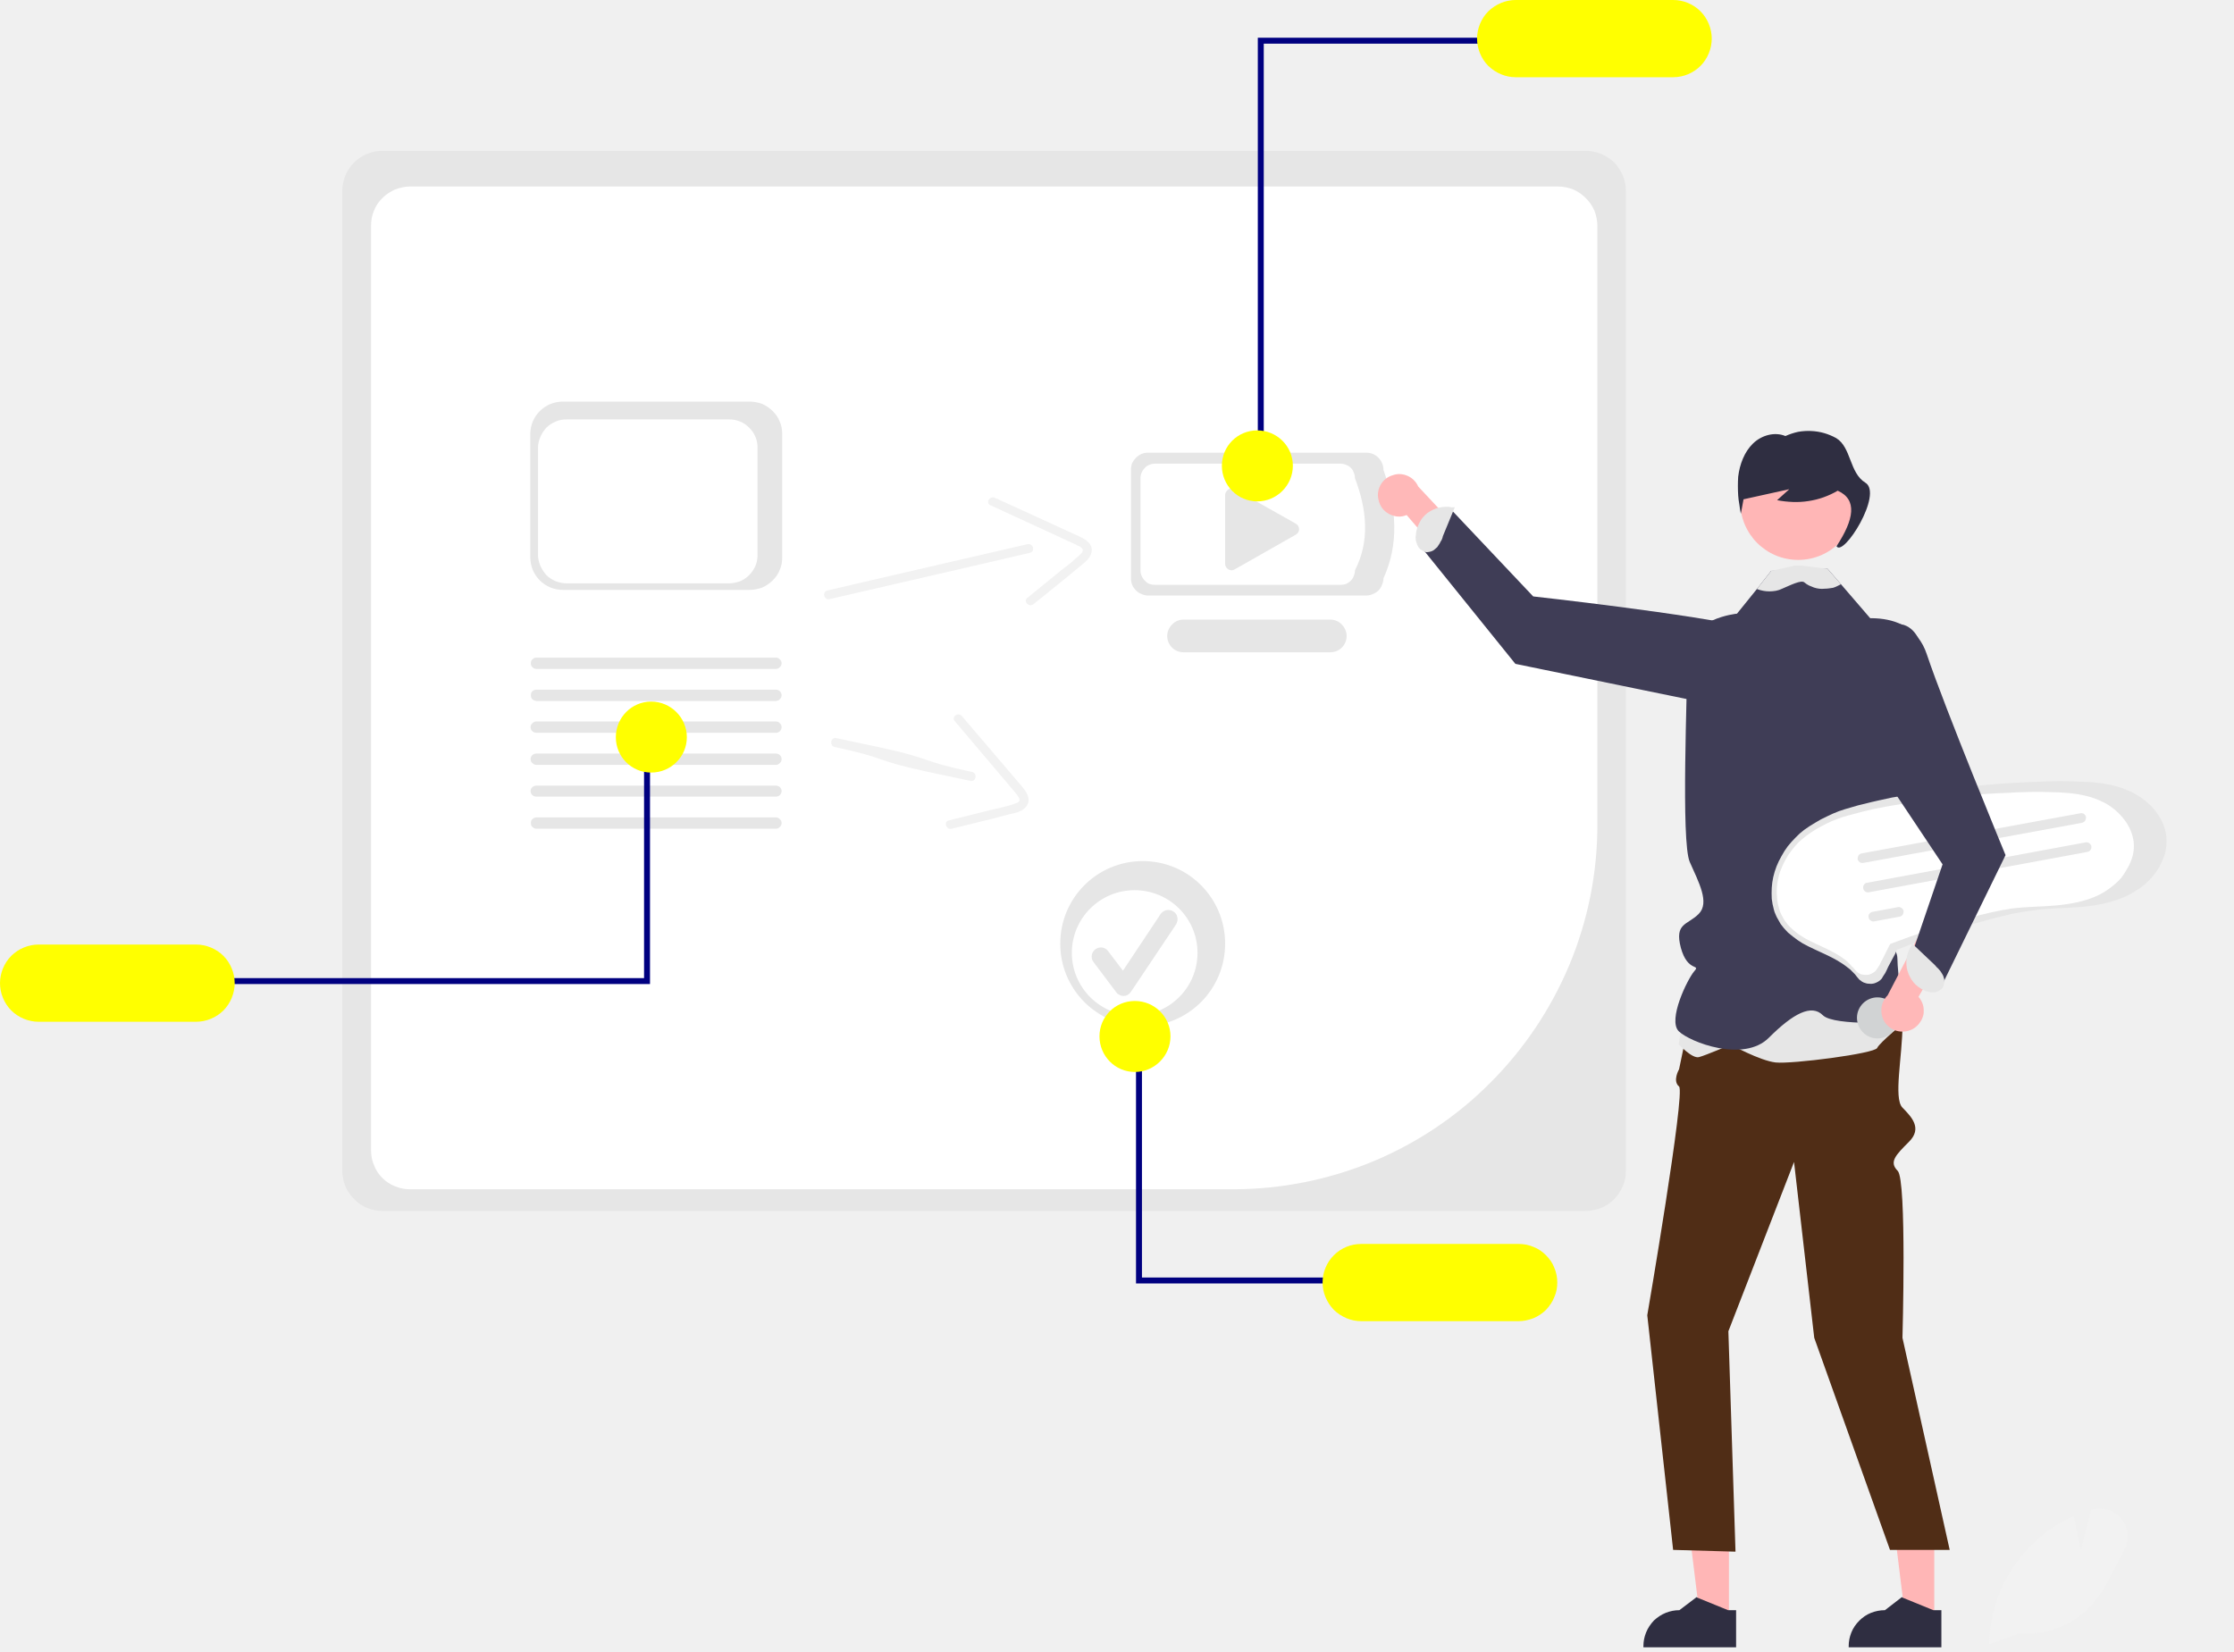
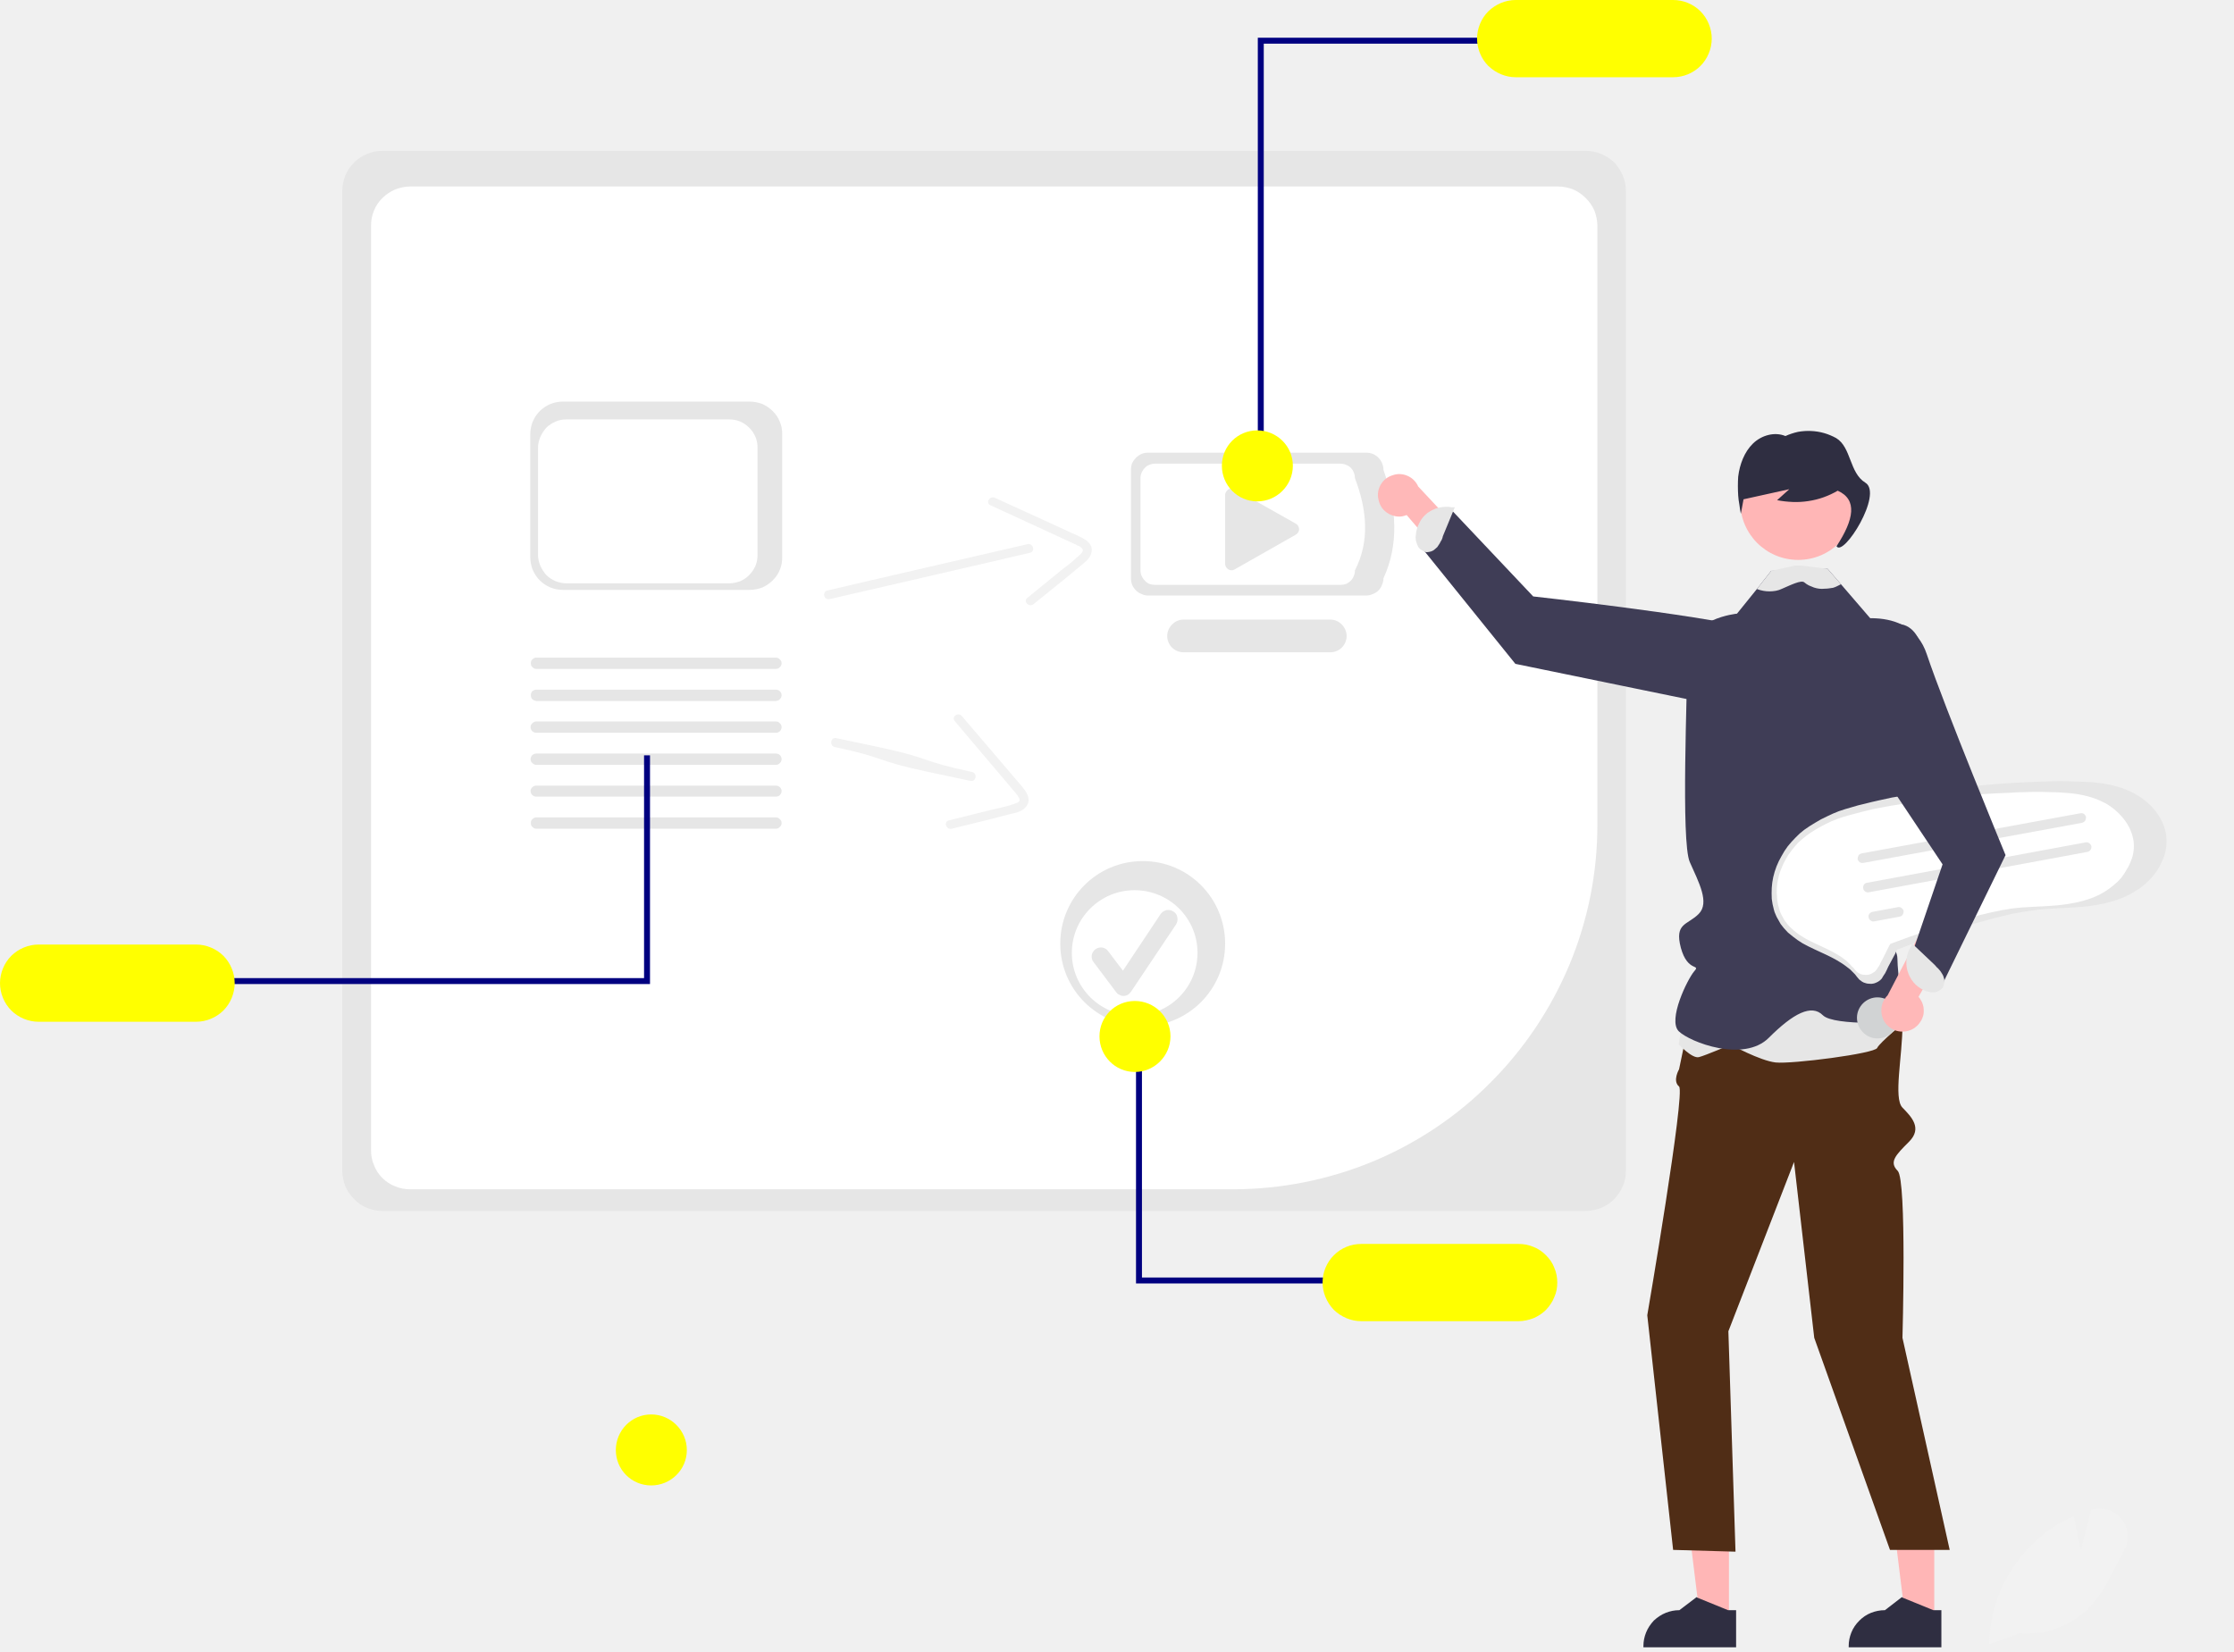
<svg xmlns="http://www.w3.org/2000/svg" version="1.2" viewBox="0 0 752 556" width="752" height="556" id="svg52" xml:space="preserve">
  <defs id="defs52" />
  <style id="style1">
		.s0 { fill: #e6e6e6 } 
		.s1 { fill: #ffffff } 
		.s2 { fill: #f2f2f2 } 
		.s3 { fill: #ffb8b8 } 
		.s4 { fill: #ffb6b6 } 
		.s5 { fill: #2f2e41 } 
		.s6 { fill: #3f3d56 } 
		.s7 { fill: #0ea2bd } 
		.s8 { fill: #d1d3d4 } 
	</style>
  <path id="Layer" class="s0" d="m533.7 407.7h-404.9c-1.8 0-3.6-0.4-5.2-1c-1.7-0.7-3.2-1.7-4.4-3c-1.3-1.3-2.3-2.8-3-4.4c-0.6-1.7-1-3.4-1-5.2v-329.7c0-1.8 0.4-3.6 1-5.2c0.7-1.7 1.7-3.2 3-4.5c1.2-1.2 2.7-2.2 4.4-2.9c1.6-0.7 3.4-1 5.2-1h404.9c1.8 0 3.6 0.3 5.2 1c1.7 0.7 3.2 1.7 4.5 2.9c1.2 1.3 2.2 2.8 2.9 4.5c0.7 1.6 1 3.4 1 5.2v329.7c0 1.8-0.3 3.5-1 5.2c-0.7 1.6-1.7 3.1-2.9 4.4c-1.3 1.3-2.8 2.3-4.5 3c-1.6 0.6-3.4 1-5.2 1z" />
  <path id="path1" class="s1" d="m 524.6,62.792 c 1.7,0 3.4,0.4 5,1 1.6,0.7 3,1.7 4.2,2.9 1.2,1.2 2.2,2.6 2.9,4.2 0.6,1.6 1,3.3 1,5.1 V 277.892 c 0,16.1 -3.2,32 -9.4,46.9 -6.2,14.8 -15.2,28.3 -26.6,39.7 -11.3,11.4 -24.8,20.4 -39.7,26.6 -14.8,6.1 -30.8,9.3 -46.9,9.3 H 138 c -1.7,0 -3.4,-0.3 -5,-1 -1.6,-0.6 -3.1,-1.6 -4.3,-2.8 -1.2,-1.2 -2.2,-2.7 -2.8,-4.3 -0.7,-1.6 -1,-3.3 -1,-5 V 75.992 c 0,-1.8 0.3,-3.5 1,-5.1 0.6,-1.6 1.6,-3 2.8,-4.2 1.2,-1.2 2.7,-2.2 4.3,-2.9 1.6,-0.6 3.3,-1 5,-1 z" />
  <path id="path2" class="s0" d="m459.9 200.5h-73.4q-1.2 0-2.2-0.5q-1.1-0.4-1.9-1.2q-0.8-0.8-1.3-1.9q-0.4-1.1-0.4-2.2v-36.5q0-1.2 0.4-2.3q0.5-1 1.3-1.8q0.8-0.8 1.9-1.3q1-0.4 2.2-0.4h73.4q1.1 0 2.2 0.4q1.1 0.5 1.9 1.3q0.8 0.8 1.2 1.8q0.5 1.1 0.5 2.3c4.5 12.9 5.2 25.2 0 36.5q0 1.1-0.5 2.2q-0.4 1.1-1.2 1.9q-0.8 0.8-1.9 1.2q-1.1 0.5-2.2 0.5z" />
  <path id="path3" class="s1" d="m451.2 196.9h-62.4q-1 0-1.9-0.3q-0.9-0.4-1.5-1.1q-0.7-0.7-1.1-1.6q-0.4-0.9-0.4-1.9v-31q0-1 0.4-1.9q0.4-0.9 1.1-1.6q0.6-0.7 1.5-1q0.9-0.4 1.9-0.4h62.4q1 0 1.9 0.4q0.9 0.3 1.6 1q0.7 0.7 1 1.6q0.4 0.9 0.4 1.9c4.2 11 4.9 21.5 0 31q0 1-0.4 1.9q-0.3 0.9-1 1.6q-0.7 0.7-1.6 1.1q-0.9 0.3-1.9 0.3z" />
  <path id="path4" class="s0" d="m447.8 219.6h-49.4c-1.5 0-2.9-0.6-3.9-1.6c-1-1-1.6-2.4-1.6-3.9c0-1.4 0.6-2.8 1.6-3.8c1-1.1 2.4-1.7 3.9-1.7h49.4c1.5 0 2.9 0.6 3.9 1.7c1 1 1.6 2.4 1.6 3.8c0 1.5-0.6 2.9-1.6 3.9c-1 1-2.4 1.6-3.9 1.6z" />
  <path id="path5" class="s0" d="m414.9 164.5q0.1 0 0.2 0q0.2 0.1 0.3 0.1q0.1 0.1 0.2 0.1l20.6 11.6q0.5 0.3 0.8 0.8q0.3 0.5 0.3 1.1q0 0.5-0.3 1q-0.3 0.5-0.8 0.8l-20.6 11.7q-0.5 0.3-1 0.3q-0.6 0-1.1-0.3q-0.5-0.3-0.8-0.8q-0.3-0.5-0.3-1v-23.3q0-0.4 0.2-0.8q0.2-0.4 0.5-0.7q0.3-0.3 0.7-0.5q0.4-0.1 0.8-0.1q0.1 0 0.3 0z" />
  <path id="path6" class="s2" d="m715.5 513.7q0.6 1.3 0.7 2.7q0.1 1.4-0.2 2.8q-0.2 1.3-0.9 2.6c-0.8 1.5-1.6 3-2.4 4.5c-2.6 5.2-5.3 10.6-9.3 14.8q-2.2 2.3-5 4.1q-2.7 1.8-5.8 2.9q-3 1.2-6.3 1.6q-3.2 0.5-6.5 0.2l-9.7 3.5l-0.5 0.1v-0.1v-0.3q0.1-5.2 1.4-10.4q1.3-5.1 3.6-9.8q2.4-4.7 5.7-8.8q3.3-4.1 7.4-7.4q1.1-0.9 2.4-1.8q1.2-0.8 2.4-1.6q1.3-0.7 2.6-1.4q1.3-0.7 2.7-1.3l0.3-0.1l0.1 0.3c0.7 4.5 1.8 9 2.3 11l3.4-13.5l0.4-0.1q1.3-0.4 2.7-0.3q1.4 0 2.7 0.4q1.3 0.4 2.4 1.2q1.2 0.8 2 1.9q0.9 1 1.4 2.3z" />
  <path id="path7" class="s3" d="m464.8 163.1c0.9-1.5 2.3-2.6 4-3.1c1.6-0.6 3.4-0.5 5 0.2c1.6 0.7 2.9 2 3.6 3.6l29.1 31.1l-3.7 12.6l-29.3-34.1c-1 0.4-2 0.6-3.1 0.5c-1-0.1-2-0.4-2.9-0.9c-0.9-0.5-1.7-1.2-2.3-2c-0.6-0.9-1-1.8-1.2-2.9c-0.4-1.7-0.1-3.4 0.8-5z" />
  <path id="path8" class="s4" d="m582 545.2h-9.7l-4.6-37.3h14.3v37.3z" />
  <path id="path9" class="s5" d="m584.4 542.1v12.5h-31.2v-0.4c0-1.6 0.3-3.1 0.9-4.6c0.6-1.5 1.5-2.8 2.6-4c1.2-1.1 2.5-2 4-2.6c1.5-0.6 3-0.9 4.6-0.9l5.8-4.4l0.3 0.2l10.3 4.2z" />
  <path id="path10" class="s4" d="m651.1 545.2h-9.7l-4.6-37.3h14.3v37.3z" />
  <path id="path11" class="s5" d="m653.5 542.1v12.5h-31.2v-0.4c0-1.6 0.3-3.1 0.9-4.6c0.6-1.5 1.5-2.8 2.7-4c1.1-1.1 2.4-2 3.9-2.6c1.5-0.6 3.1-0.9 4.7-0.9l5.7-4.4l0.3 0.2l10.3 4.2z" />
  <path id="path12" class="s5" d="m628.2 322.1c0 0 12.2 12.6 12.2 23c0 10.4-3.1 24.7 0 27.8c3 3.1 6.8 6.9 2.2 11.5c-4.5 4.5-6.8 6.8-3.8 9.8c3.1 3.1 1.6 56.2 1.6 56.2l15.9 71.4h-20.1l-25.5-71.4l-6.8-59.2l-22.1 57l2.4 74.2l-21-0.6l-8.7-79c0 0 12.9-75.1 10.7-77c-2.3-1.9 0-5.8 0-5.8l6-28.8z" style="fill:#502d16" />
  <path id="path13" class="s6" d="m583.1 238.5l-73-15l-30.9-38.3l9.4-13.5l27.5 29.1c0 0 54.4 6 73.4 10.7c19 4.7 14.9 21 14.9 21z" />
  <path id="path14" class="s0" d="m483 184.9q-0.4 0.4-0.9 0.6q-0.4 0.2-1 0.3q-0.5 0.1-1 0.1q-0.5-0.1-0.9-0.3q-0.4-0.2-0.8-0.5q-0.4-0.2-0.7-0.6q-0.3-0.3-0.5-0.8q-0.2-0.4-0.3-0.8q-0.2-0.5-0.3-0.9q0-0.5-0.1-1q0-0.4 0.1-0.9c0.1-1.4 0.5-2.8 1.2-4.1c0.6-1.3 1.6-2.4 2.7-3.3c1.2-0.8 2.5-1.5 3.9-1.8c1.4-0.3 2.9-0.4 4.3-0.1h1l-4 9.7q-0.1 0.5-0.3 1q-0.2 0.5-0.5 0.9q-0.2 0.5-0.5 0.9q-0.3 0.5-0.6 0.9q-0.4 0.4-0.8 0.7z" />
  <path id="path15" class="s0" d="m638 322.8l3.5 21c0 0-8.8 7.2-9.6 9c-0.7 1.9-28.8 5.5-34.2 4.9c-5.3-0.6-15.1-6-15.1-6c0 0-8.4 3.6-10.7 4.2c-2.3 0.6-6.8-4.3-6.8-4.3l2.3-16.5z" />
  <path id="path16" class="s6" d="m641.4 277.3c0 0-2 15.9-0.5 17.4c1.6 1.5-1.5 10.7-4.5 16.8c-3 6 2.3 6.8 2.3 11.3c0 4.6 2.2 21.3 2.2 21.3c0 0-23.5 1.5-27.3-2.3c-3.8-3.8-9.9-0.7-18.2 7.6c-8.4 8.4-26.5 1.5-30.3-2.2c-3.8-3.8 2.9-17.5 5.2-20.2c2.3-2.6-2.2 0.5-4.5-7.9c-2.2-8.4 2.2-7.6 6-11.4c3.8-3.8 0-10.7-3-17.5c-3-6.8-0.8-57.7-0.8-69.9c0-12.1 16.7-13.7 16.7-13.7l6.7-8.3l4.8-6.1l9.5-0.4h0.3l9.2-0.3l4.5 5.2l9.9 11.5l11.3 2.2c9.2 3.1 6.9 22.1 6.9 22.1z" />
  <path id="path17" class="s4" d="m605.3 188.5c-10.8 0-19.5-8.7-19.5-19.5c0-10.8 8.7-19.5 19.5-19.5c10.8 0 19.5 8.7 19.5 19.5c0 10.8-8.7 19.5-19.5 19.5z" />
  <path id="path18" class="s5" d="m618.2 183.9c5.9-9 7.1-15.7 0.4-18.7q-2.2 1.3-4.7 2.2q-2.5 0.9-5.2 1.3q-2.6 0.4-5.2 0.3q-2.7-0.1-5.3-0.6q2.1-1.9 4.1-3.7l-15.4 3.4q-0.4 2.4-0.9 4.9q-0.3-1.5-0.5-3.1q-0.3-1.6-0.4-3.1q-0.1-1.6-0.1-3.2q0-1.6 0.1-3.1c0.5-4.2 2.1-8.4 5-11.2c2.9-2.8 7.3-4 10.9-2.5q2-0.9 4.2-1.4q2.2-0.4 4.4-0.3q2.3 0.1 4.4 0.7q2.1 0.6 4.1 1.7c5.1 3.1 4.4 11.7 9.8 15c6.1 3.7-7.4 25.2-9.7 21.4z" />
  <path id="path19" class="s0" d="m619.7 196.7q0 0 0 0q-0.1 0-0.1 0q0 0 0 0q0 0.1-0.1 0.1q-0.6 0.3-1.2 0.6q-0.6 0.3-1.3 0.5q-0.7 0.1-1.4 0.2q-0.7 0.1-1.4 0.1q-0.9 0.1-1.8 0q-0.9-0.1-1.8-0.4q-0.8-0.3-1.7-0.7q-0.8-0.4-1.5-1c-1-1-4.9 1-7.5 2.1q-1 0.5-2.1 0.7q-1.1 0.2-2.2 0.2q-1.1 0-2.1-0.2q-1.1-0.2-2.1-0.6l4.8-6.1l8-1.8h2l9 1.1z" />
  <path id="path20" class="s6" d="m425.4 155.7h-2v-143h78.6v2h-76.6v141z" style="fill:#000080" />
  <path id="path21" class="s7" d="m572.4 3.8c2.4 2.4 3.8 5.8 3.8 9.2c0 3.4-1.4 6.8-3.8 9.2c-2.4 2.4-5.7 3.8-9.2 3.8h-53c-3.4 0-6.7-1.4-9.2-3.8c-2.4-2.4-3.8-5.8-3.8-9.2c0-3.4 1.4-6.8 3.8-9.2c2.5-2.4 5.8-3.8 9.2-3.8h53c3.5 0 6.8 1.4 9.2 3.8z" style="fill:#ffff00" />
  <path id="path22" class="s7" d="m423.2 168.8c-6.6 0-11.9-5.4-11.9-12c0-6.6 5.3-11.9 11.9-11.9c6.6 0 12 5.3 12 11.9c0 6.6-5.4 12-12 12z" style="fill:#ffff00" />
  <path id="path23" class="s2" d="m278.5 198.8l15-3.5l52.4-12.1c1.9-0.4 2.7 2.5 0.8 2.9l-15 3.5l-52.4 12.1c-1.9 0.5-2.7-2.4-0.8-2.9z" />
  <path id="path24" class="s2" d="m334.9 167.6l13.8 6.3l12.2 5.6c2.8 1.3 7.7 2.9 6.4 6.9c-0.6 1.9-2.4 3.1-3.8 4.3l-5.2 4.3l-10.4 8.4c-1.5 1.2-3.6-0.9-2.1-2.1l11.9-9.7q0.8-0.6 1.6-1.2q0.7-0.6 1.5-1.2q0.7-0.6 1.4-1.3q0.8-0.6 1.5-1.3c0.6-0.6 1.2-1.4 0.4-2.1q-0.3-0.2-0.6-0.5q-0.3-0.2-0.7-0.3q-0.3-0.2-0.7-0.4q-0.3-0.1-0.7-0.3l-28-12.9c-1.8-0.8-0.2-3.3 1.5-2.5z" />
  <path id="path25" class="s0" d="m729.2 281.4q0.1 0.9 0.1 1.8q0 0.9-0.1 1.8q-0.1 0.9-0.3 1.8q-0.2 0.9-0.5 1.7q-0.7 1.8-1.6 3.5q-1 1.6-2.2 3.1q-1.2 1.4-2.7 2.7q-1.4 1.2-3.1 2.2c-5.3 3.4-11.7 4.7-17.8 5.3c-5.8 0.5-11.6 0.4-17.3 1.3q-1.7 0.2-3.3 0.5q-1.6 0.3-3.3 0.6q-1.6 0.4-3.3 0.8q-1.6 0.4-3.2 0.8c-8.4 2.2-16.6 4.8-24.8 7.7q-3.3 1.2-6.6 2.5q0 0-0.1 0q-0.1 0-0.2 0.1q-0.1 0-0.1 0q-0.1 0.1-0.2 0.1c0 0-0.1 0-0.1 0.1c-0.1 0 0.2-0.2 0.1 0q-0.1 0.1-0.2 0.3q-0.1 0.1-0.2 0.3q0 0.1-0.1 0.3q-0.1 0.1-0.1 0.3l-2.4 4.5q-0.2 0.5-0.5 1.1q-0.2 0.5-0.5 1q-0.3 0.5-0.6 0.9q-0.3 0.5-0.6 1q-0.5 0.6-1.2 1q-0.7 0.4-1.4 0.6q-0.8 0.2-1.6 0.1q-0.8 0-1.5-0.3q-0.4-0.1-0.7-0.3q-0.4-0.2-0.7-0.5q-0.4-0.2-0.6-0.5q-0.3-0.3-0.6-0.7q-0.3-0.4-0.7-0.9q-0.4-0.4-0.8-0.8q-0.4-0.4-0.8-0.8q-0.4-0.3-0.9-0.7c-4.5-3.6-10.1-5.3-15.1-8.1q-0.8-0.5-1.7-1.1q-0.8-0.6-1.6-1.2q-0.8-0.6-1.6-1.3q-0.7-0.7-1.4-1.5q-0.6-0.7-1.1-1.4q-0.5-0.8-0.9-1.6q-0.5-0.8-0.8-1.6q-0.4-0.8-0.6-1.7q-0.5-1.8-0.7-3.6q-0.1-1.9 0-3.7q0.1-1.8 0.5-3.6q0.4-1.8 1.1-3.6q0.7-1.8 1.7-3.5q0.9-1.7 2.1-3.3q1.2-1.5 2.6-2.9q1.3-1.4 2.9-2.6q1.8-1.3 3.7-2.4q1.9-1.2 3.9-2.1q2-1 4.1-1.8q2-0.7 4.2-1.3q2.2-0.7 4.5-1.2q2.3-0.6 4.6-1.1q2.3-0.5 4.6-1q2.3-0.4 4.6-0.7q10.4-1.8 20.8-2.9q10.5-1.2 21-1.6q2.5-0.1 5-0.2q2.6-0.1 5.1-0.1q2.5 0 5.1 0.1q2.5 0.1 5 0.2c6 0.4 12 1.7 17 5.1c4.5 3 8 7.6 8.7 13z" />
  <path id="path26" class="s1" d="m718.2 283.2q0.1 0.8 0.1 1.6q0 0.9-0.1 1.7q-0.1 0.8-0.3 1.6q-0.2 0.8-0.5 1.5q-0.6 1.7-1.5 3.1q-0.8 1.5-1.9 2.9q-1.1 1.3-2.5 2.4q-1.3 1.1-2.7 2c-4.8 3.1-10.6 4.2-16.2 4.8c-5.2 0.5-10.4 0.4-15.6 1.1q-1.5 0.3-3 0.5q-1.5 0.3-2.9 0.6q-1.5 0.3-3 0.7q-1.5 0.3-2.9 0.7c-7.6 2-15 4.4-22.4 7q-3 1.1-6 2.2q0 0-0.1 0q-0.1 0.1-0.1 0.1q-0.1 0-0.2 0.1q0 0-0.1 0c0 0-0.1 0-0.1 0.1c-0.1 0 0.2-0.2 0 0q0 0.1-0.1 0.3q-0.1 0.1-0.2 0.2q0 0.1-0.1 0.3q0 0.1-0.1 0.2l-2.1 4.2q-0.2 0.4-0.5 0.9q-0.2 0.5-0.4 0.9q-0.3 0.5-0.6 0.9q-0.3 0.4-0.6 0.9q-0.4 0.5-1 0.8q-0.6 0.4-1.3 0.6q-0.7 0.2-1.4 0.1q-0.7 0-1.4-0.2q-0.3-0.2-0.7-0.4q-0.3-0.1-0.6-0.4q-0.3-0.2-0.5-0.5q-0.3-0.3-0.5-0.6q-0.3-0.4-0.7-0.7q-0.3-0.4-0.7-0.8q-0.4-0.3-0.7-0.7q-0.4-0.3-0.8-0.7c-4.1-3.2-9.1-4.8-13.6-7.3q-0.8-0.5-1.6-1q-0.8-0.5-1.5-1.1q-0.7-0.5-1.4-1.2q-0.7-0.6-1.3-1.3q-0.5-0.6-1-1.3q-0.4-0.6-0.8-1.4q-0.4-0.7-0.7-1.4q-0.3-0.8-0.5-1.6q-0.5-1.6-0.6-3.3q-0.2-1.6-0.1-3.3q0.1-1.7 0.5-3.3q0.3-1.6 1-3.2q0.6-1.6 1.5-3.2q0.8-1.5 1.9-2.9q1.1-1.4 2.3-2.7q1.3-1.2 2.7-2.3q1.6-1.2 3.3-2.2q1.7-1 3.5-1.9q1.8-0.9 3.7-1.6q1.9-0.7 3.8-1.2q2.1-0.6 4.1-1.1q2.1-0.5 4.1-1q2.1-0.4 4.2-0.8q2.1-0.4 4.2-0.7q9.3-1.7 18.8-2.7q9.4-1 18.9-1.3q2.3-0.2 4.6-0.2q2.3-0.1 4.6-0.1q2.3 0 4.6 0.1q2.3 0 4.5 0.2c5.4 0.3 10.9 1.5 15.4 4.5c4 2.8 7.2 6.9 7.9 11.8z" />
  <path id="path27" class="s0" d="m700.9 277l-73.6 13.5c-0.5 0.1-0.9 0-1.3-0.2c-0.3-0.3-0.6-0.6-0.7-1.1c0-0.4 0.1-0.8 0.3-1.2c0.2-0.3 0.6-0.6 1.1-0.7l73.6-13.5c0.4-0.1 0.8 0 1.2 0.2c0.3 0.3 0.6 0.6 0.7 1.1c0 0.4-0.1 0.8-0.3 1.2c-0.2 0.3-0.6 0.6-1 0.7z" />
  <path id="path28" class="s0" d="m702.7 286.8l-73.6 13.6c-0.5 0.1-0.9 0-1.3-0.3c-0.3-0.2-0.6-0.6-0.6-1c-0.1-0.5 0-0.9 0.2-1.2c0.3-0.4 0.6-0.7 1.1-0.7l73.6-13.6c0.4-0.1 0.8 0 1.2 0.3c0.3 0.2 0.6 0.6 0.7 1c0 0.4 0 0.9-0.3 1.2c-0.2 0.4-0.6 0.6-1 0.7z" />
  <path id="path29" class="s0" d="m639.5 308.6l-8.6 1.6c-0.4 0.1-0.9 0-1.2-0.3c-0.4-0.2-0.6-0.6-0.7-1c-0.1-0.4 0-0.9 0.2-1.2c0.3-0.4 0.7-0.6 1.1-0.7l8.6-1.6c0.4-0.1 0.8 0 1.2 0.3c0.3 0.2 0.6 0.6 0.7 1c0 0.4-0.1 0.9-0.3 1.2c-0.2 0.4-0.6 0.6-1 0.7z" />
  <path id="path30" class="s8" d="m633.2 349.5c-3.7 0.7-7.3-1.8-8-5.6c-0.7-3.7 1.8-7.3 5.5-8c3.8-0.7 7.4 1.8 8.1 5.5c0.7 3.8-1.8 7.4-5.6 8.1z" />
  <path id="path31" class="s0" d="m252.3 198.6h-62.8c-1.5 0-2.9-0.3-4.2-0.8c-1.4-0.6-2.6-1.4-3.6-2.4c-1-1-1.8-2.2-2.4-3.6c-0.5-1.3-0.8-2.7-0.8-4.2v-41.4c0-1.5 0.3-2.9 0.8-4.2c0.6-1.4 1.4-2.6 2.4-3.6c1-1 2.2-1.8 3.6-2.4c1.3-0.5 2.7-0.8 4.2-0.8h62.8c1.5 0 2.9 0.3 4.3 0.8c1.3 0.6 2.5 1.4 3.5 2.4c1 1 1.9 2.2 2.4 3.6c0.6 1.3 0.8 2.7 0.8 4.2v41.4c0 1.5-0.2 2.9-0.8 4.2c-0.5 1.4-1.4 2.6-2.4 3.6c-1 1-2.2 1.8-3.5 2.4c-1.4 0.5-2.8 0.8-4.3 0.8z" />
  <path id="path32" class="s1" d="m245.4 196.4h-54.7c-1.2 0-2.5-0.3-3.6-0.7c-1.2-0.5-2.3-1.2-3.2-2.1c-0.8-0.9-1.5-2-2-3.1c-0.5-1.2-0.8-2.4-0.8-3.7v-36c0-1.3 0.3-2.6 0.8-3.7c0.5-1.2 1.2-2.2 2-3.1c0.9-0.9 2-1.6 3.2-2.1c1.1-0.5 2.4-0.7 3.6-0.7h54.7c1.3 0 2.5 0.2 3.7 0.7c1.2 0.5 2.2 1.2 3.1 2.1c0.9 0.9 1.6 1.9 2.1 3.1c0.5 1.1 0.7 2.4 0.7 3.7v36c0 1.3-0.2 2.5-0.7 3.7c-0.5 1.1-1.2 2.2-2.1 3.1c-0.9 0.9-1.9 1.6-3.1 2.1c-1.2 0.4-2.4 0.7-3.7 0.7z" />
  <path id="path33" class="s0" d="m261.2 236h-80.7c-0.5-0.1-0.9-0.2-1.3-0.6c-0.4-0.4-0.5-0.8-0.5-1.3c0-0.5 0.1-1 0.5-1.4c0.4-0.3 0.8-0.5 1.3-0.5h80.7c0.5 0 1 0.2 1.3 0.5c0.4 0.4 0.6 0.9 0.6 1.4c0 0.5-0.2 0.9-0.6 1.3c-0.3 0.4-0.8 0.5-1.3 0.6z" />
  <path id="path34" class="s0" d="m261.2 225.2h-80.7c-0.5 0-0.9-0.2-1.3-0.6c-0.4-0.3-0.5-0.8-0.5-1.3c0-0.5 0.1-1 0.5-1.3c0.4-0.4 0.8-0.6 1.3-0.6h80.7c0.5 0 1 0.2 1.3 0.6c0.4 0.3 0.6 0.8 0.6 1.3c0 0.5-0.2 1-0.6 1.3c-0.3 0.4-0.8 0.6-1.3 0.6z" />
  <path id="path35" class="s0" d="m261.2 246.7h-80.7c-0.5 0-0.9-0.2-1.3-0.5c-0.4-0.4-0.6-0.9-0.6-1.4c0-0.5 0.2-1 0.6-1.3c0.4-0.4 0.8-0.6 1.3-0.6h80.7c0.5 0 1 0.2 1.3 0.6c0.4 0.3 0.6 0.8 0.6 1.3c0 0.5-0.2 1-0.6 1.4c-0.3 0.3-0.8 0.5-1.3 0.5z" />
  <path id="path36" class="s0" d="m261.2 257.5h-80.7c-0.5 0-0.9-0.2-1.3-0.6c-0.4-0.3-0.6-0.8-0.6-1.3c0-0.5 0.2-1 0.6-1.4c0.4-0.3 0.8-0.5 1.3-0.5h80.7c0.5 0 1 0.2 1.3 0.5c0.4 0.4 0.6 0.9 0.6 1.4c0 0.5-0.2 1-0.6 1.3c-0.3 0.4-0.8 0.6-1.3 0.6z" />
  <path id="path37" class="s0" d="m261.2 268.2h-80.7c-0.5 0-0.9-0.2-1.3-0.5c-0.4-0.4-0.6-0.9-0.6-1.4c0-0.5 0.2-0.9 0.6-1.3c0.4-0.3 0.8-0.5 1.3-0.5h80.7c0.5 0 1 0.2 1.3 0.5c0.4 0.4 0.6 0.8 0.6 1.3c0 0.5-0.2 1-0.6 1.4c-0.3 0.3-0.8 0.5-1.3 0.5z" />
  <path id="path38" class="s0" d="m261.2 279h-80.7c-0.5 0-0.9-0.2-1.3-0.6c-0.4-0.3-0.5-0.8-0.5-1.3c0-0.5 0.1-1 0.5-1.3c0.4-0.4 0.8-0.6 1.3-0.6h80.7c0.5 0 1 0.2 1.3 0.6c0.4 0.3 0.6 0.8 0.6 1.3c0 0.5-0.2 1-0.6 1.3c-0.3 0.4-0.8 0.6-1.3 0.6z" />
  <path id="path39" class="s6" d="m216.8 254.3h2v77h-144.6v-2h142.6v-75z" style="fill:#000080" />
  <path id="path40" class="s7" d="m3.8 340.2c-2.4-2.4-3.8-5.8-3.8-9.2c0-3.4 1.4-6.8 3.8-9.2c2.4-2.4 5.8-3.8 9.2-3.8h53c3.4 0 6.8 1.4 9.2 3.8c2.4 2.4 3.8 5.8 3.8 9.2c0 3.4-1.4 6.8-3.8 9.2c-2.4 2.4-5.8 3.8-9.2 3.8h-53c-3.4 0-6.8-1.4-9.2-3.8z" style="fill:#ffff00" />
-   <path id="path41" class="s7" d="m219.2 260.1c-6.6 0-11.9-5.3-11.9-11.9c0-6.6 5.3-12 11.9-12c6.6 0 12 5.4 12 12c0 6.6-5.4 11.9-12 11.9z" style="fill:#ffff00" />
+   <path id="path41" class="s7" d="m219.2 500.1c-6.6 0-11.9-5.3-11.9-11.9c0-6.6 5.3-12 11.9-12c6.6 0 12 5.4 12 12c0 6.6-5.4 11.9-12 11.9z" style="fill:#ffff00" />
  <path id="path42" class="s2" d="m281.5 248.5l15.1 3.2c17.5 3.8 13.1 4.5 30.6 8.2c1.9 0.4 1.4 3.4-0.5 3l-15.1-3.2c-17.6-3.8-13.1-4.5-30.6-8.2c-1.9-0.4-1.4-3.4 0.5-3z" />
  <path id="path43" class="s2" d="m323.8 241.1l9.9 11.6l8.7 10.2c1.9 2.3 5.7 5.8 2.8 8.9c-1.3 1.5-3.4 1.9-5.3 2.3l-6.5 1.7l-13 3.2c-1.9 0.5-2.9-2.3-1-2.8l14.9-3.7q1-0.2 1.9-0.4q1-0.3 1.9-0.5q1-0.2 1.9-0.5q0.9-0.3 1.8-0.6c0.9-0.3 1.7-0.7 1.3-1.7q-0.2-0.4-0.4-0.7q-0.2-0.3-0.4-0.6q-0.2-0.3-0.5-0.6q-0.2-0.3-0.5-0.6l-19.9-23.5c-1.3-1.5 1.2-3.2 2.4-1.7z" />
  <path id="path44" class="s0" d="m384.7 345.5c-15.4 0-27.8-12.4-27.8-27.8c0-15.4 12.4-27.8 27.8-27.8c15.3 0 27.7 12.4 27.7 27.8c0 15.4-12.4 27.8-27.7 27.8z" />
  <path id="path45" class="s1" d="m381.9 341.9c-11.6 0-21.1-9.4-21.1-21.1c0-11.7 9.5-21.1 21.1-21.1c11.7 0 21.2 9.4 21.2 21.1c0 11.7-9.5 21.1-21.2 21.1z" />
  <path id="path46" class="s0" d="m378.2 335.3q-0.4 0-0.8-0.1q-0.3-0.1-0.6-0.3q-0.3-0.1-0.6-0.3q-0.3-0.3-0.5-0.6l-7.6-10.1c-0.5-0.6-0.7-1.4-0.6-2.3c0.1-0.8 0.6-1.5 1.2-2c0.7-0.5 1.5-0.7 2.3-0.6c0.8 0.1 1.6 0.6 2 1.2l5 6.6l12.7-19.1c0.5-0.7 1.2-1.1 2-1.3c0.8-0.1 1.6 0 2.3 0.5c0.7 0.4 1.2 1.1 1.3 1.9c0.2 0.8 0 1.7-0.4 2.4l-15.2 22.7q-0.2 0.3-0.5 0.6q-0.2 0.2-0.5 0.4q-0.4 0.2-0.7 0.3q-0.4 0.1-0.8 0.1q0 0 0 0z" />
  <path id="path47" class="s3" d="m639.1 347.2c-1.8-0.3-3.3-1.3-4.4-2.7c-1-1.3-1.5-3.1-1.4-4.8c0.1-1.8 0.9-3.4 2.1-4.6l19.7-37.8l13.1-0.7l-22.4 39c0.7 0.8 1.2 1.7 1.5 2.7c0.3 1 0.3 2 0.2 3.1c-0.2 1-0.6 2-1.2 2.8c-0.6 0.9-1.4 1.6-2.2 2.1c-1.5 0.9-3.3 1.2-5 0.9z" />
  <path id="path48" class="s6" d="m618.9 209.7c0 0 23.7-7.6 29.7 10.6c6.1 18.2 26.5 67.6 26.5 67.6l-21.9 44.8l-9.9-10.6l10.6-31.1l-30.4-45.6z" />
  <path id="path49" class="s0" d="m654.3 329.1q0.2 0.5 0.2 1q0 0.6-0.1 1.1q-0.1 0.5-0.3 1q-0.2 0.4-0.5 0.7q-0.4 0.3-0.8 0.6q-0.4 0.2-0.8 0.4q-0.5 0.1-0.9 0.2q-0.5 0-1 0q-0.4-0.1-0.9-0.2q-0.4-0.1-0.9-0.2q-0.4-0.2-0.8-0.4c-1.3-0.6-2.5-1.5-3.4-2.6c-0.9-1.1-1.6-2.4-2-3.8c-0.4-1.4-0.5-2.8-0.3-4.3c0.2-1.4 0.7-2.8 1.5-4l0.4-0.9l7.6 7.2q0.4 0.4 0.7 0.8q0.4 0.3 0.7 0.7q0.4 0.4 0.7 0.9q0.3 0.4 0.5 0.8q0.3 0.5 0.4 1z" />
  <path id="path50" class="s6" d="m384.4 355.1v75h65.7v2h-67.7v-77h2z" style="fill:#000080" />
  <path id="path51" class="s7" d="m523.2 436.7c-0.6 1.6-1.6 3-2.8 4.3c-1.2 1.2-2.6 2.1-4.2 2.8c-1.6 0.6-3.3 1-5 1h-53c-3.4 0-6.7-1.4-9.2-3.8c-2.4-2.5-3.8-5.8-3.8-9.2c0-3.5 1.4-6.8 3.8-9.2c2.5-2.5 5.8-3.8 9.2-3.8h53c1.7 0 3.4 0.3 5 1c1.6 0.6 3 1.6 4.2 2.8c1.2 1.2 2.2 2.6 2.8 4.2c0.7 1.6 1 3.3 1 5c0 1.7-0.3 3.4-1 4.9z" style="fill:#ffff00" />
  <path id="path52" class="s7" d="m382 360.9c-6.6 0-11.9-5.4-11.9-12c0-6.6 5.3-11.9 11.9-11.9c6.6 0 12 5.3 12 11.9c0 6.6-5.4 12-12 12z" style="fill:#ffff00" />
</svg>
